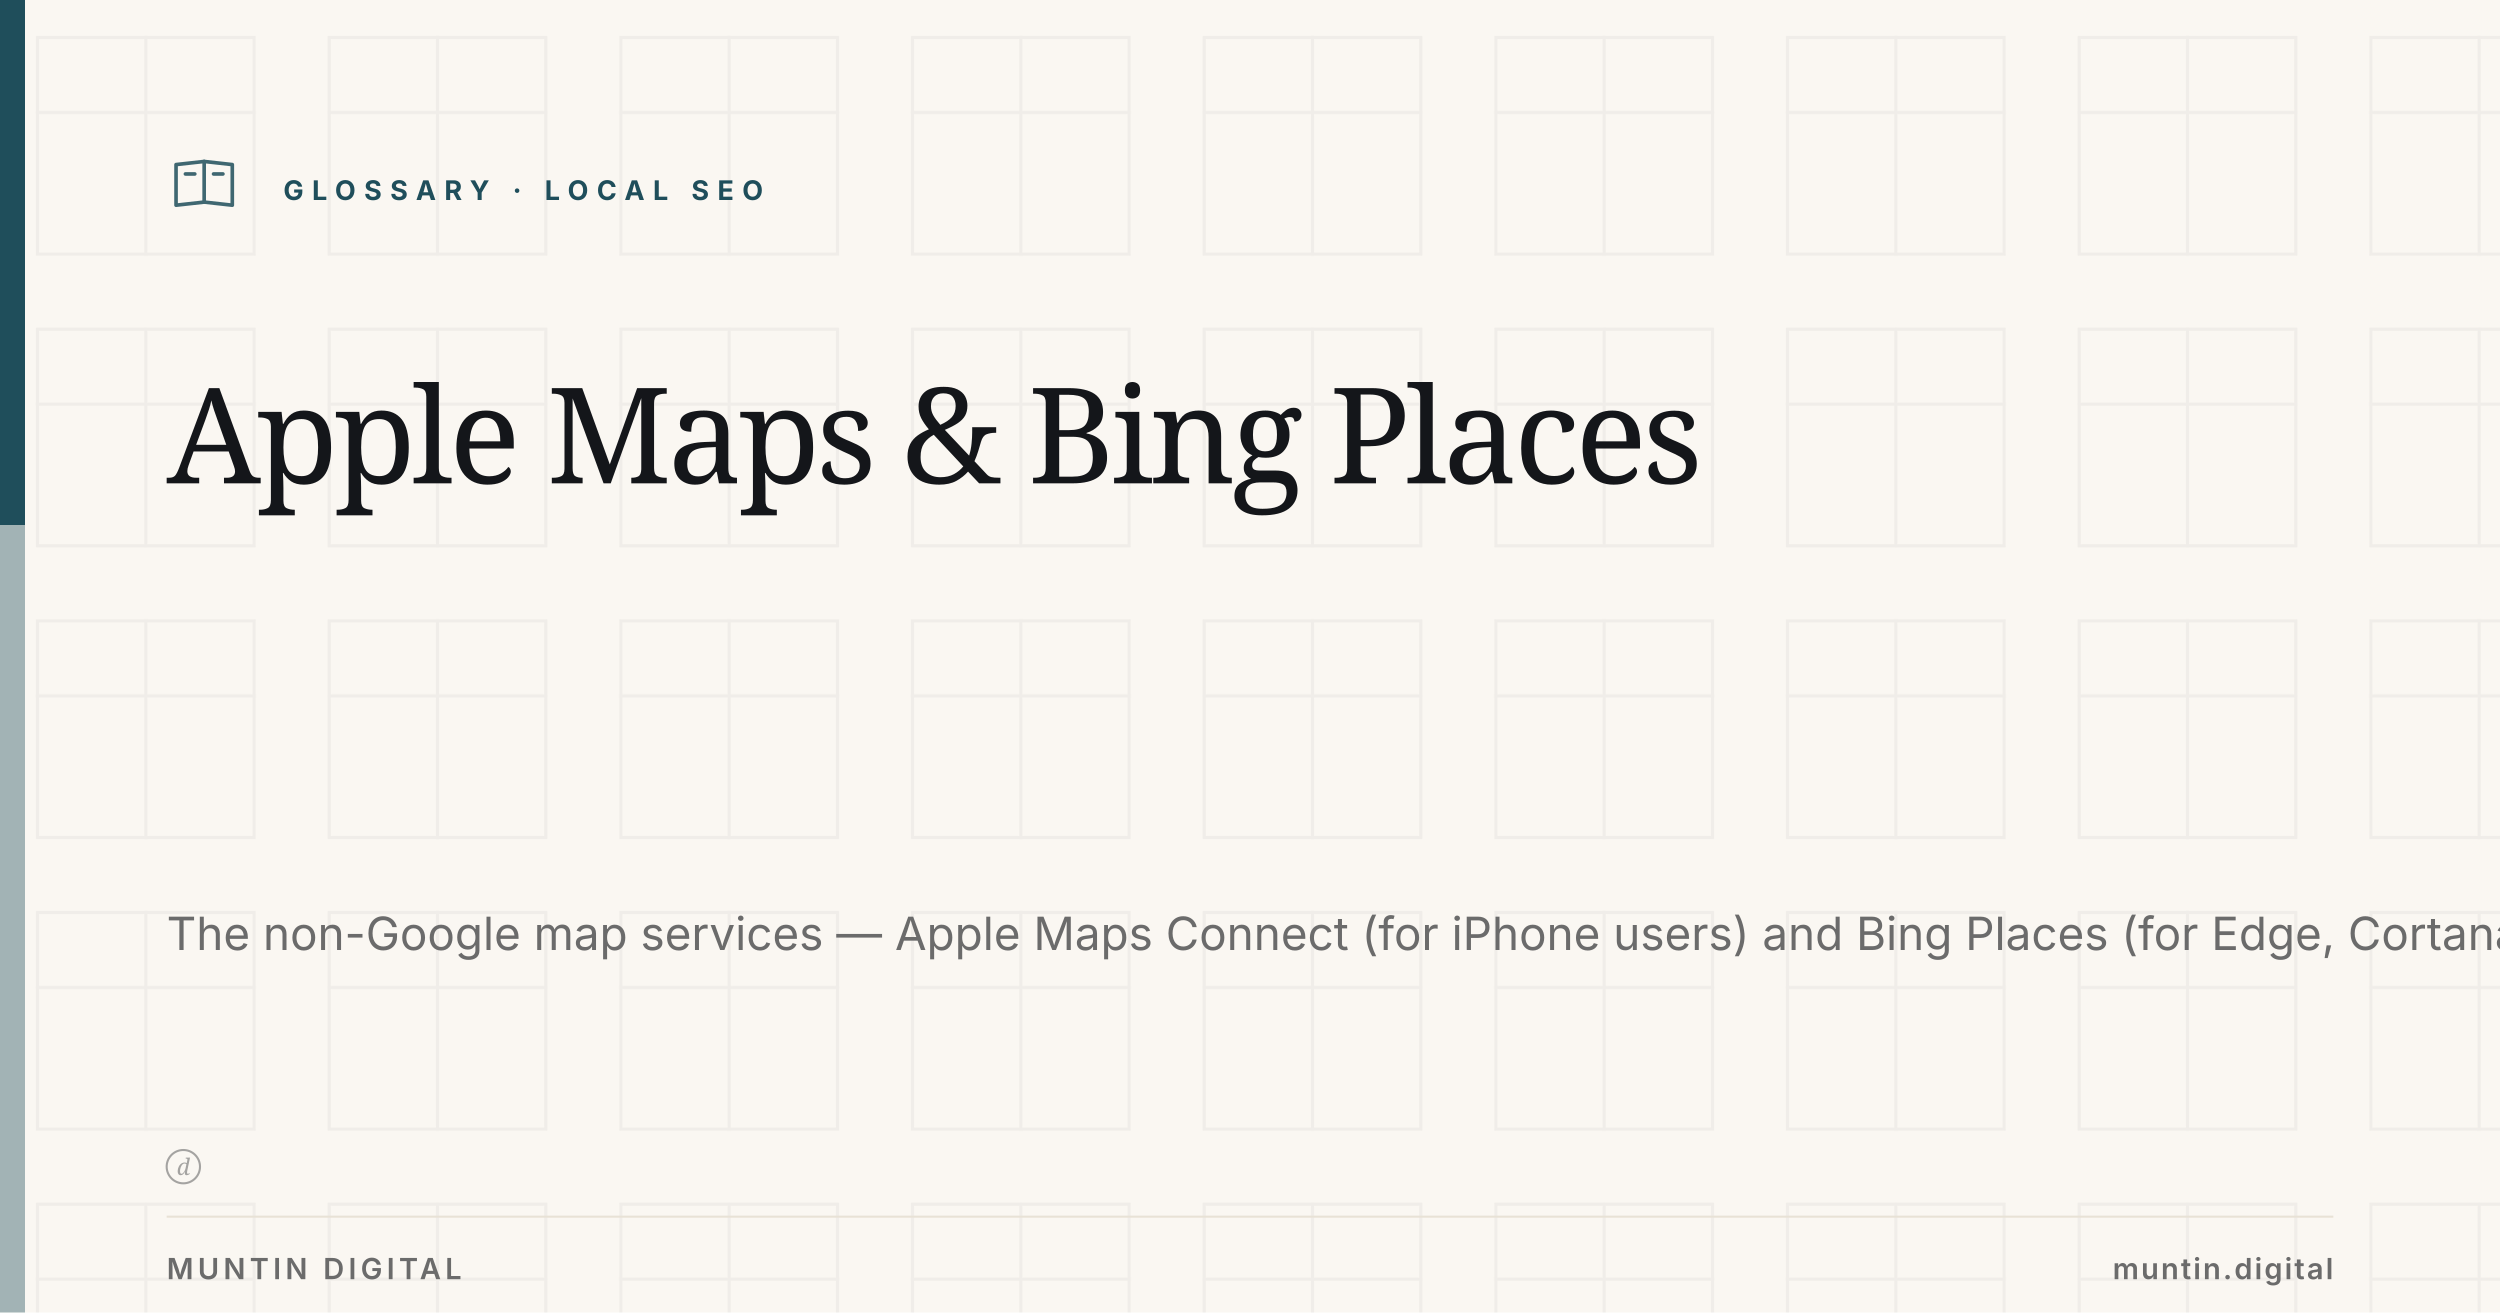
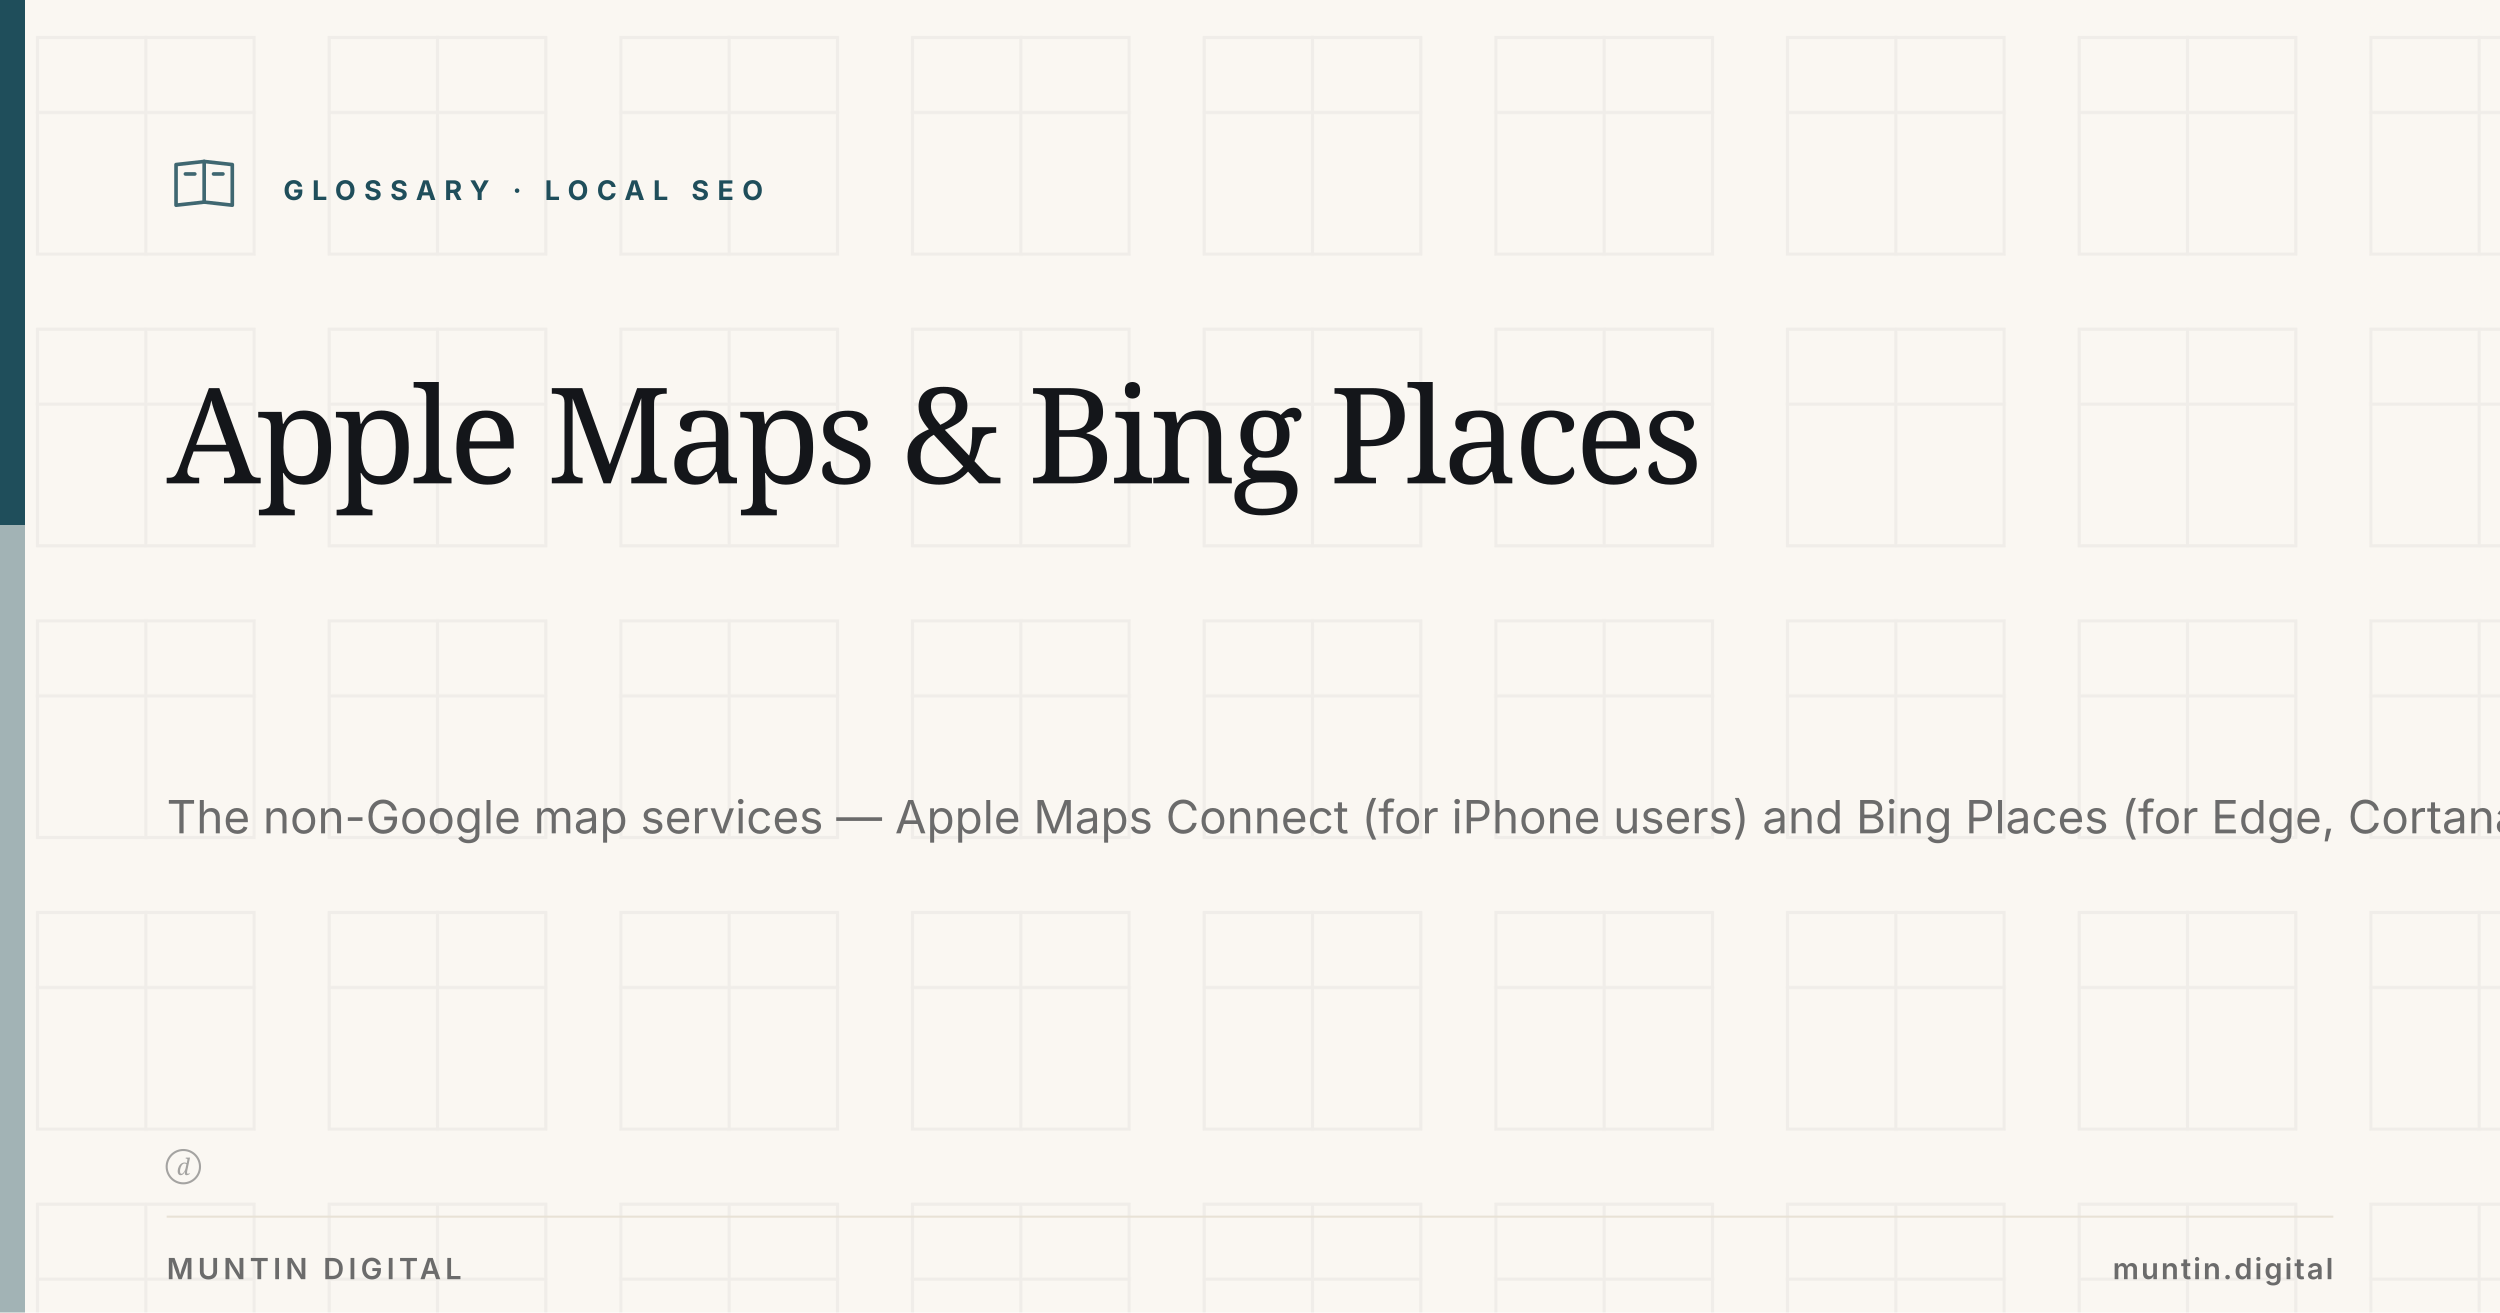
<svg xmlns="http://www.w3.org/2000/svg" viewBox="0 0 1200 630" width="1200" height="630">
  <rect width="1200" height="630" fill="#FAF7F2" />
  <defs>
    <pattern id="muntinField" x="0" y="0" width="140" height="140" patternUnits="userSpaceOnUse">
      <g transform="translate(18, 18)" fill="none" stroke="#14161A" stroke-width="1.5" stroke-linecap="square" stroke-linejoin="miter">
        <rect x="0" y="0" width="104" height="104" />
        <line x1="52" y1="0" x2="52" y2="104" />
        <line x1="0" y1="36" x2="104" y2="36" />
      </g>
    </pattern>
  </defs>
  <rect width="1200" height="630" fill="url(#muntinField)" opacity="0.045" />
  <rect x="0" y="0" width="12" height="252" fill="#1F4E5B" />
  <rect x="0" y="252" width="12" height="378" fill="#1F4E5B" opacity="0.4" />
  <g transform="translate(80, 70) scale(1.5)" fill="none" stroke="#1F4E5B" stroke-width="1.167" stroke-linecap="round" stroke-linejoin="round" color="#1F4E5B" opacity="0.85">
    <path d="M3 6 L12 5 L21 6 L21 19 L12 18 L3 19 Z" />
    <line x1="12" y1="5" x2="12" y2="18" />
    <line x1="6" y1="9" x2="9" y2="9" />
    <line x1="15" y1="9" x2="18" y2="9" />
  </g>
  <text x="136" y="96" font-family="Inter, Arial, sans-serif" font-size="13" font-weight="700" letter-spacing="4" fill="#1F4E5B">GLOSSARY · LOCAL SEO</text>
  <text x="80" y="232" font-family="Fraunces, Georgia, serif" font-size="64" font-weight="500" letter-spacing="-2" fill="#14161A">Apple Maps &amp; Bing Places</text>
-   <text x="80" y="456" font-family="Inter, Arial, sans-serif" font-size="22" font-weight="400" fill="#6B6B6B">The non-Google map services — Apple Maps Connect (for iPhone users) and Bing Places (for Edge, Cortana, and ChatGPT-style Copilot) — where you can also claim and edit your…</text>
+   <text x="80" y="400" font-family="Inter, Arial, sans-serif" font-size="22" font-weight="400" fill="#6B6B6B">The non-Google map services — Apple Maps Connect (for iPhone users) and Bing Places (for Edge, Cortana, and ChatGPT-style Copilot) — where you can also claim and edit your…</text>
  <g transform="translate(80, 552)" fill="#6B6B6B" opacity="0.6">
    <circle cx="8" cy="8" r="8" fill="none" stroke="#6B6B6B" stroke-width="1" />
    <text x="8" y="12" text-anchor="middle" font-family="Fraunces, Georgia, serif" font-style="italic" font-size="11" font-weight="500" fill="#6B6B6B">d</text>
  </g>
  <line x1="80" y1="584" x2="1120" y2="584" stroke="#E8E2D6" stroke-width="1" />
  <text x="80" y="614" font-family="Inter, Arial, sans-serif" font-size="14" font-weight="600" letter-spacing="2" fill="#6B6B6B">MUNTIN DIGITAL</text>
  <text x="1120" y="614" text-anchor="end" font-family="Inter, Arial, sans-serif" font-size="14" font-weight="600" letter-spacing="1" fill="#6B6B6B">muntin.digital</text>
</svg>
